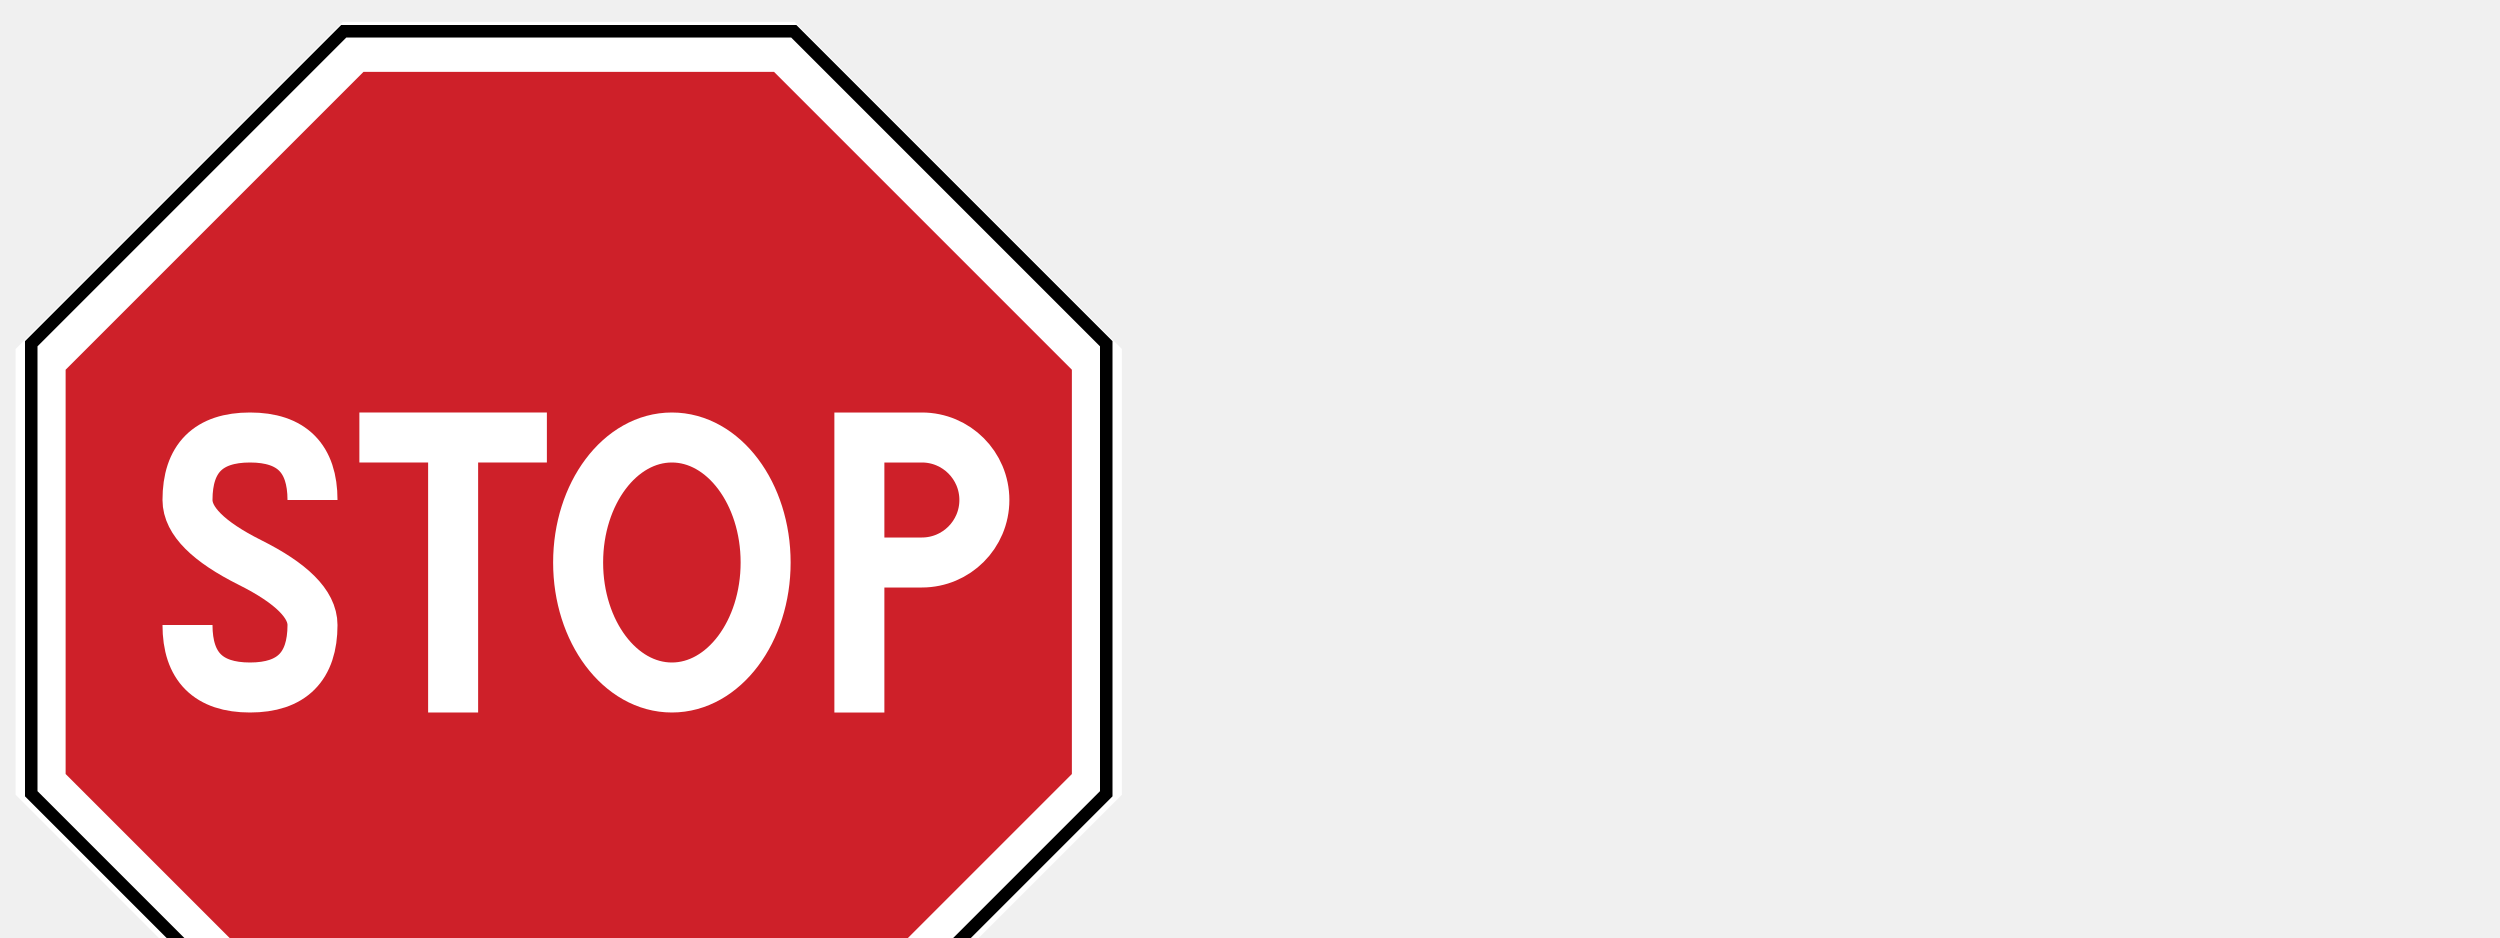
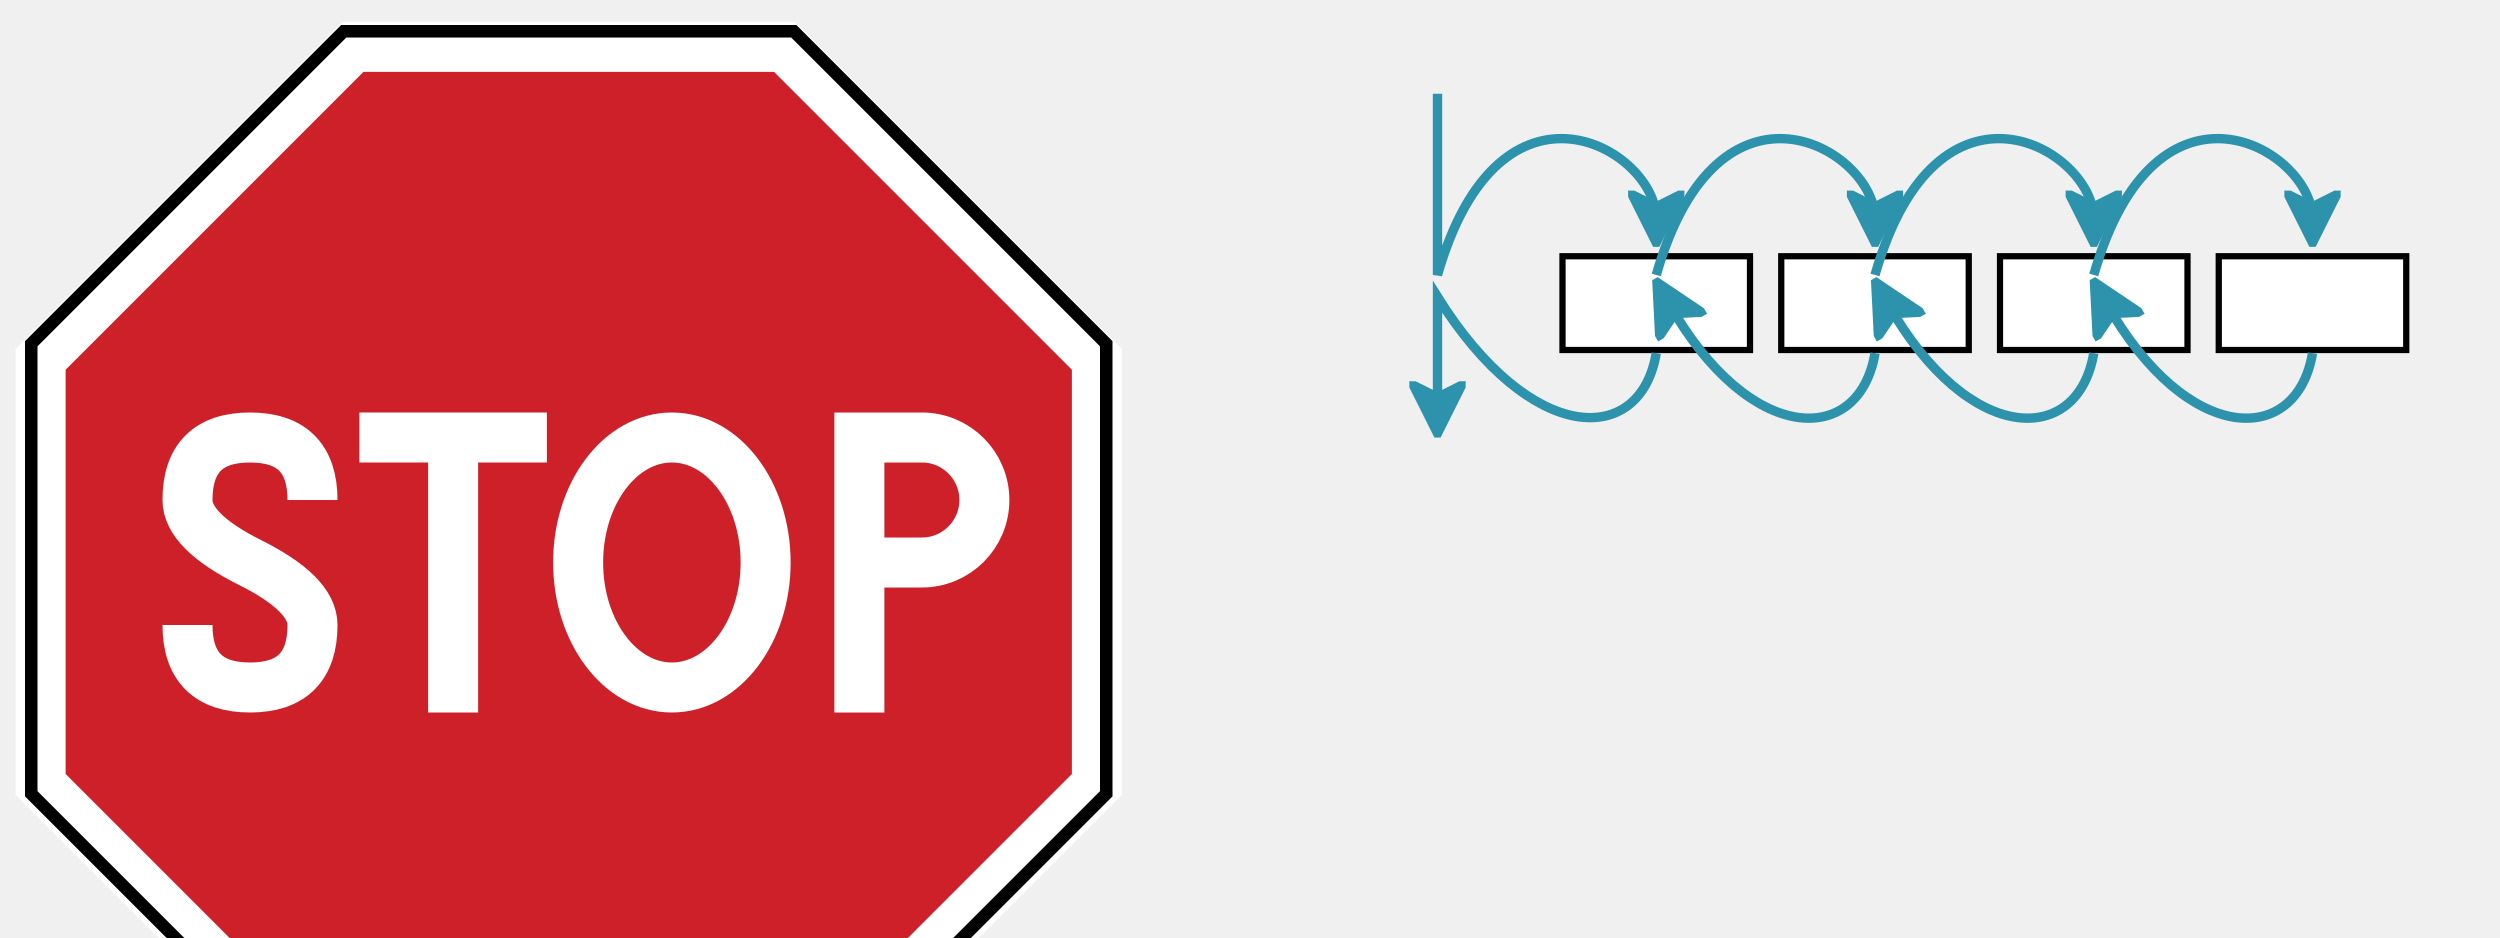
<svg xmlns="http://www.w3.org/2000/svg" id="svg20250603-0-box" width="100%" viewBox="0 0 800 300">
  <style>
    #svg20250603-0-box {
      border: 1px solid #e8e8e8;
      background-color: #f5f5f5;
+     }
+     .svg20250603-0-l1 {
+       stroke: #2d93ad;
+       stroke-width: 3;
+       fill: none;
+     }
+     .svg20250603-0-arrow {
+       stroke: #2d93ad;
+       stroke-width: 1;
+       fill: #2d93ad;
+     }
+     .svg20250603-0-box_white {
+       stroke: #000000;
+       stroke-width: 2;
+       fill: #ffffff;
    }
    .svg20250603-0-stop_border {
      stroke: #000000;
      stroke-width: 4;
      fill: none;
    }
    .svg20250603-0-stop_sign {
      stroke: #ffffff;
      stroke-width: 16;
      fill: #ce2029;
    }
    .svg20250603-0-stop_word {
      stroke: #ffffff;
      stroke-width: 16;
      fill: none;
    }
  </style>
+   <defs>
+     <marker id="svg20250603-0-arrow" viewBox="0, 0, 10, 10" refX="5" refY="5" markerWidth="6" markerHeight="6" orient="auto-start-reverse">
+       <path d="M 0 0 L 10 5 L 0 10 L 2.5 5 Z" class="svg20250603-0-arrow" />
+     </marker>
+   </defs>
  <path class="svg20250603-0-stop_sign" d="M 113 15 h 138 l 100 100 v 136 l -100 100 h -138 l -100 -100 v -136 z" />
  <path class="svg20250603-0-stop_border" d="M 110 10 h 144 l 100 100 v 144 l -100 100 h -144 l -100 -100 v -144 z" />
  <path class="svg20250603-0-stop_word" d="M 100 160q 0 -20 -20 -20 q -20 0 -20 20 q 0 10 20 20q 20 10 20 20 q 0 20 -20 20 q -20 0 -20 -20" />
  <path class="svg20250603-0-stop_word" d="M 115 140 h 60 h -30 v 88" />
  <ellipse class="svg20250603-0-stop_word" cx="215" cy="180" rx="30" ry="40" />
  <path class="svg20250603-0-stop_word" d="M 275 228 v -88 h 20 a 20 20 0 0 1 0 40 h -20" />
+   <rect x="500" y="82" width="60" height="30" class="svg20250603-0-box_white" />
+   <path class="svg20250603-0-l1" d="M 460 30 v 58 c 20 -70 70 -40 70 -18" marker-end="url(#svg20250603-0-arrow)" />
+   <path class="svg20250603-0-l1" d="M 530 113 c -5 30 -40 30 -70 -18 v 36" marker-end="url(#svg20250603-0-arrow)" />
+   <rect x="570" y="82" width="60" height="30" class="svg20250603-0-box_white" />
+   <path class="svg20250603-0-l1" d="M 530 88 c 20 -70 70 -40 70 -18" marker-end="url(#svg20250603-0-arrow)" />
+   <path class="svg20250603-0-l1" d="M 600 113 c -5 30 -40 30 -66 -16" marker-end="url(#svg20250603-0-arrow)" />
+   <rect x="640" y="82" width="60" height="30" class="svg20250603-0-box_white" />
+   <path class="svg20250603-0-l1" d="M 600 88 c 20 -70 70 -40 70 -18" marker-end="url(#svg20250603-0-arrow)" />
+   <path class="svg20250603-0-l1" d="M 670 113 c -5 30 -40 30 -66 -16" marker-end="url(#svg20250603-0-arrow)" />
+   <rect x="710" y="82" width="60" height="30" class="svg20250603-0-box_white" />
+   <path class="svg20250603-0-l1" d="M 670 88 c 20 -70 70 -40 70 -18" marker-end="url(#svg20250603-0-arrow)" />
+   <path class="svg20250603-0-l1" d="M 740 113 c -5 30 -40 30 -66 -16" marker-end="url(#svg20250603-0-arrow)" />
</svg>
